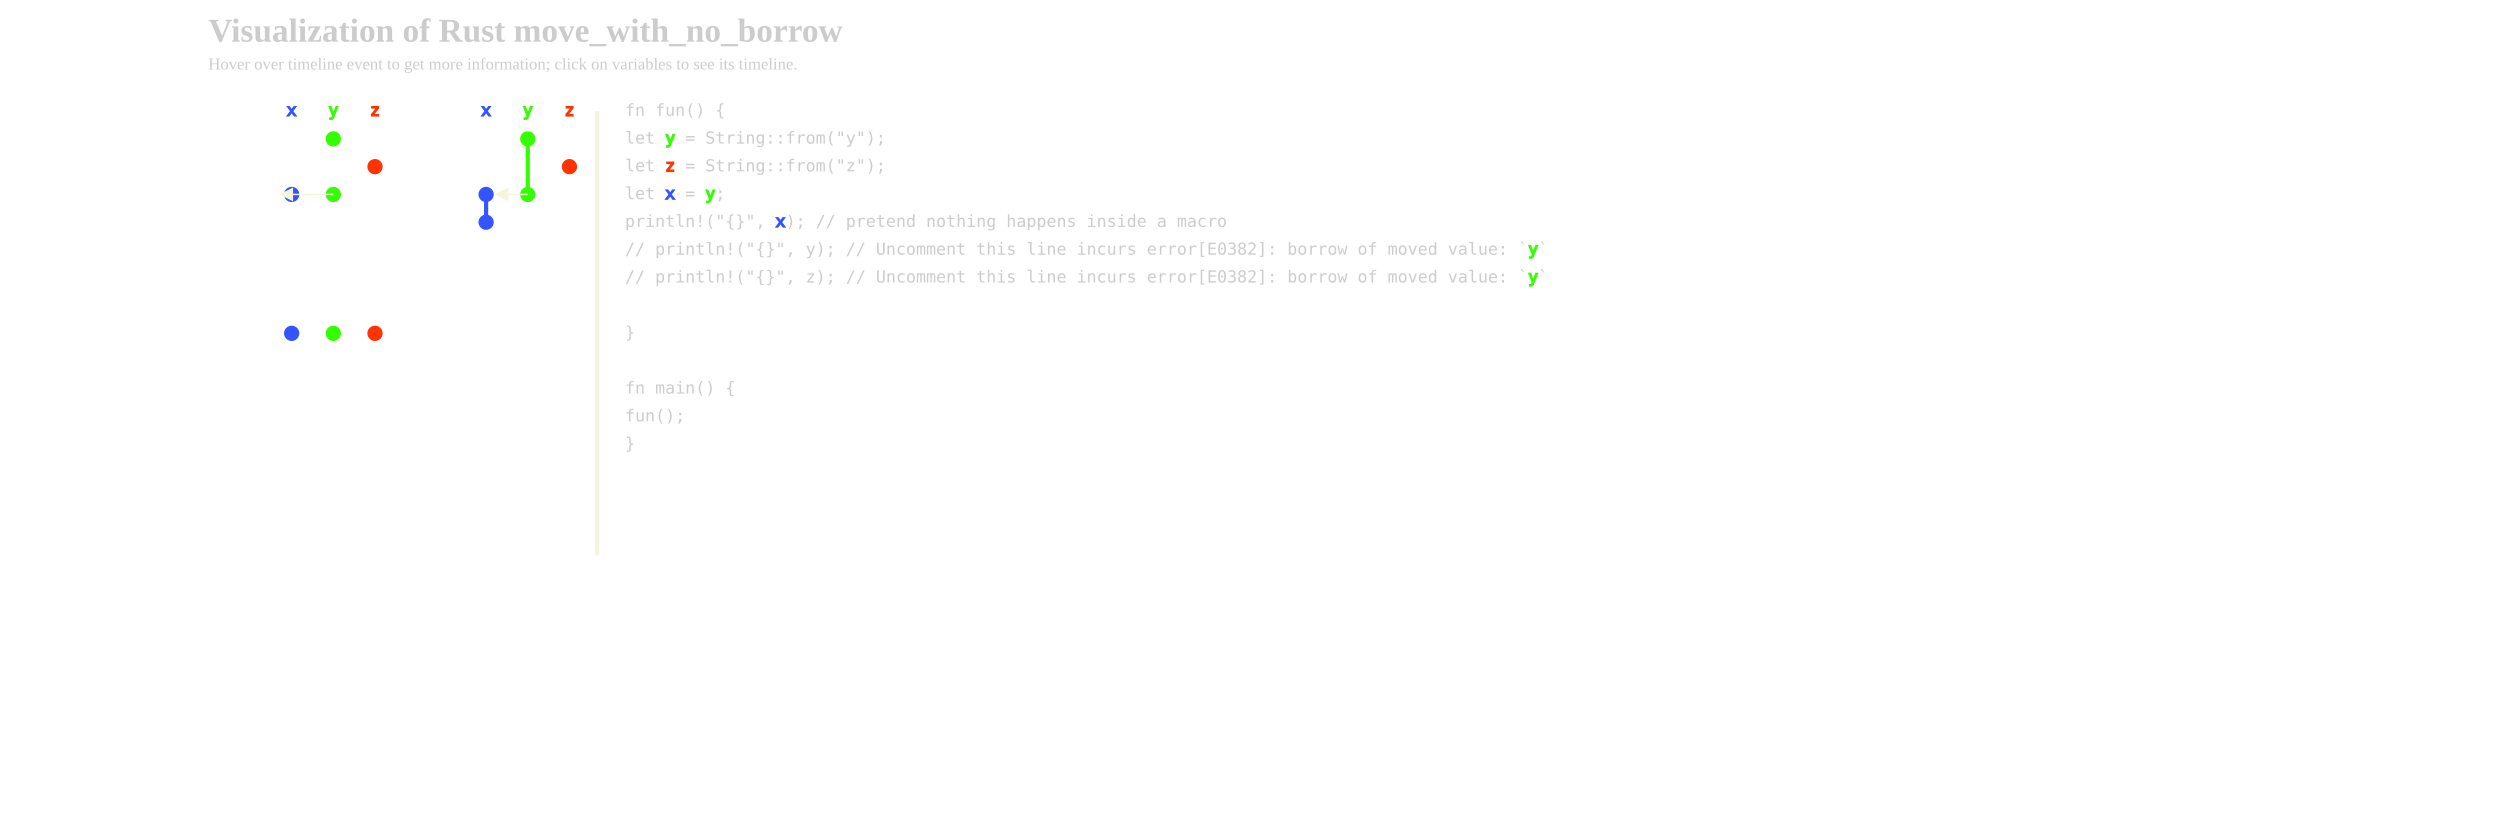
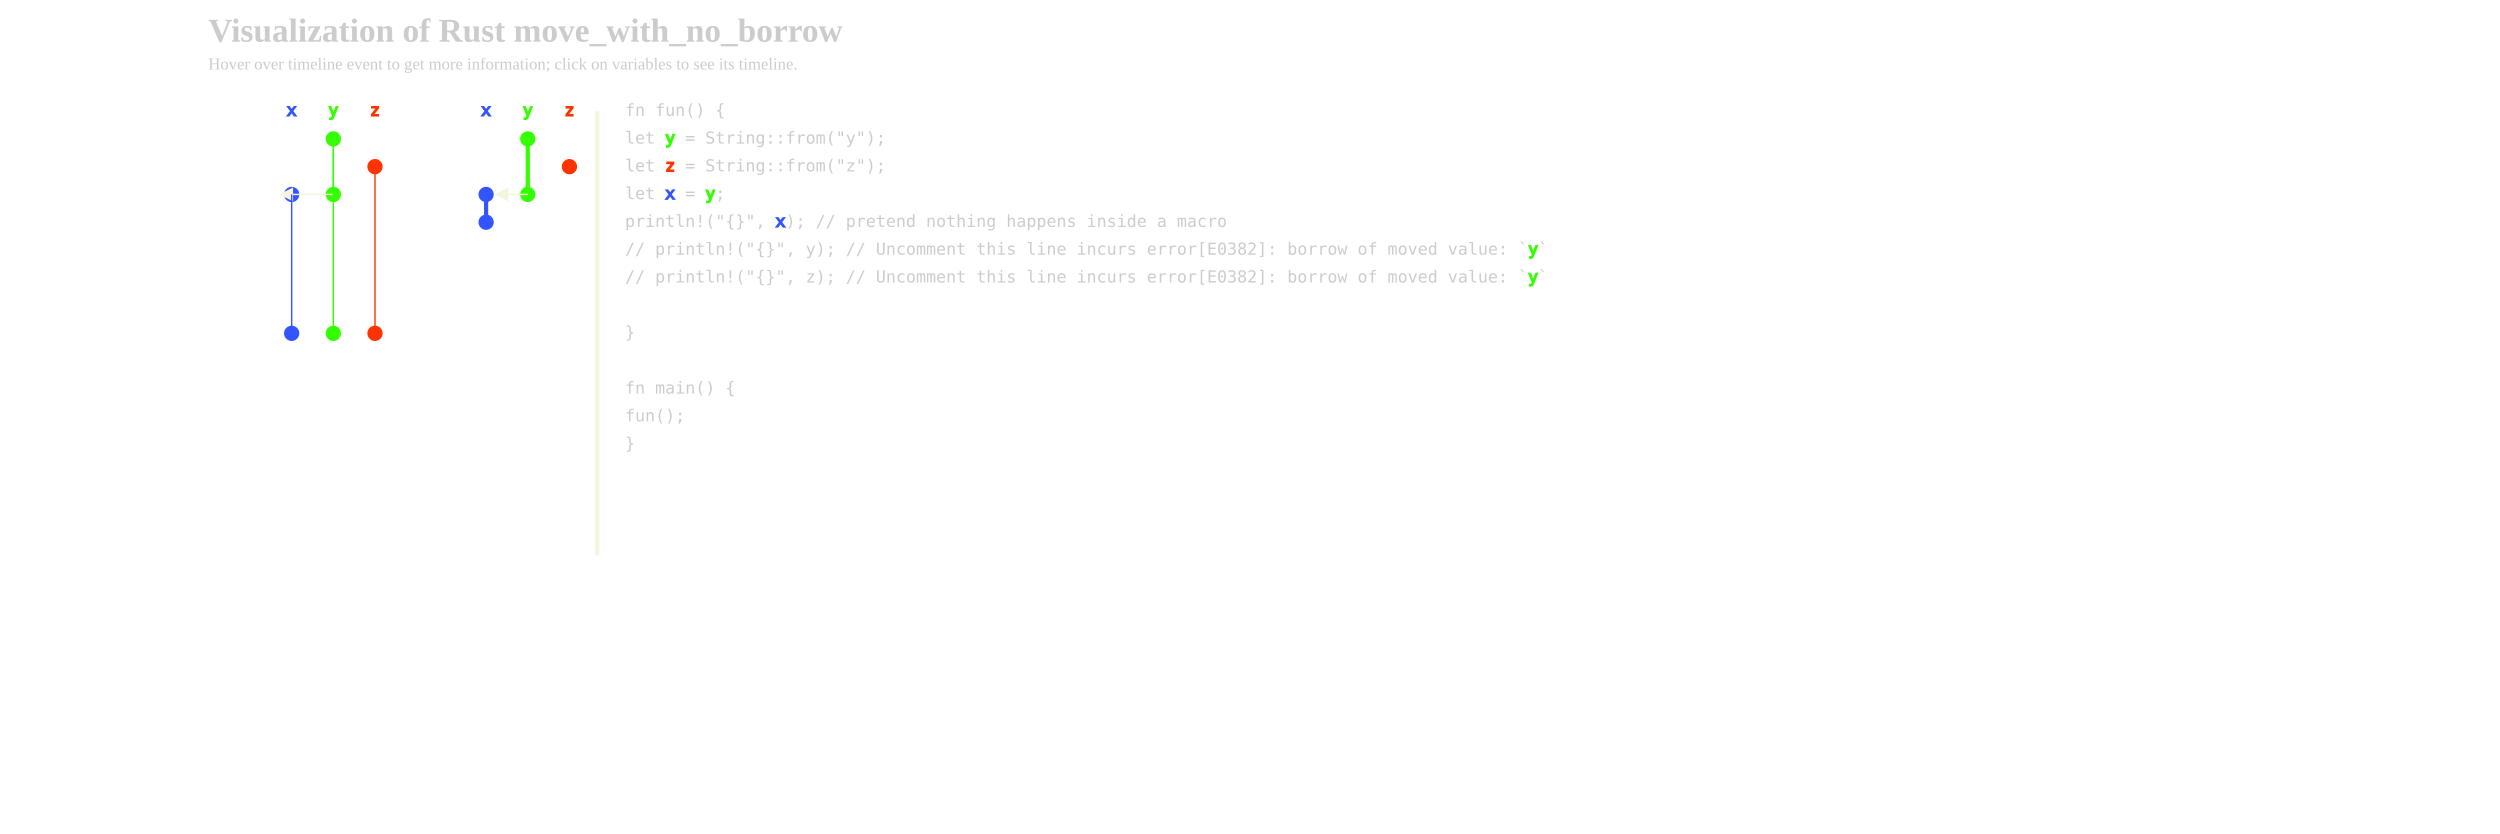
<svg xmlns="http://www.w3.org/2000/svg" xmlns:xlink="http://www.w3.org/1999/xlink" width="1800px" height="600px" viewBox="-300 0 1500 600">
  <defs>
    <style type="text/css">
        
        /* general setup */
svg {
    background-color: #232323;
}

text {
    fill: #cccccc;
}

#heading {
    font-size: 24px;
    font-weight: bold;
}

#caption {
    font-size: 12px;
}

/* code related styling */
text.code {
    white-space: pre;
    font-family: "monospace";
    dominant-baseline: middle;
}

/* event related styling */
#eventDot:hover {
    transform: scale(1.5);
}

#eventDot {
    transition: all 0.3s;
}

/* timeline/event interaction styling */
line.solid {
    stroke-width: 3px;
}

/* hash based styling */
[data-hash*="1"] {
    fill: #3355ff;
    stroke: #3355ff;
}

[data-hash*="2"] {
    fill: #33ff00;
    stroke: #33ff00;
}

[data-hash*="3"] {
    fill: #ff3300;
    stroke: #ff3300;
}
        
        </style>
    <circle id="eventDot" cx="0" cy="0" r="5" />
    <marker id="arrowHead" viewBox="0 0 10 10" refX="1" refY="5" markerUnits="strokeWidth" markerWidth="10" markerHeight="10" orient="auto" fill="beige">
      <path d="M 0 0 L 10 5 L 0 10 z" fill="inherit" />
    </marker>
  </defs>
  <g id="title">
    <text id="heading" x="-300" y="30">Visualization of Rust move_with_no_borrow</text>
    <text id="caption" x="-300" y="50">Hover over timeline event to get more information; click on variables to see its timeline.</text>
  </g>
  <g id="events">
    <text class="code" x="-100" y="80" data-hash="1" text-anchor="middle">x</text>
    <use xlink:href="#eventDot" data-hash="1" x="-100" y="140" />
    <use xlink:href="#eventDot" data-hash="1" x="-100" y="160" />
    <text class="code" x="-70" y="80" data-hash="2" text-anchor="middle">y</text>
    <use xlink:href="#eventDot" data-hash="2" x="-70" y="100" />
    <use xlink:href="#eventDot" data-hash="2" x="-70" y="140" />
    <text class="code" x="-40" y="80" data-hash="3" text-anchor="middle">z</text>
    <use xlink:href="#eventDot" data-hash="3" x="-40" y="120" />
  </g>
  <g id="timelines">
    <line class="solid" data-hash="1" x1="-100" x2="-100" y1="140" y2="160" />
    <line class="solid" data-hash="2" x1="-70" x2="-70" y1="100" y2="140" />
    <polyline strokeWidth="3" stroke="beige" points="-70,140 -85,140 " marker-end="url(#arrowHead)" />
  </g>
  <g id="labels">
+     <text class="code" x="-240" y="80" data-hash="1" text-anchor="middle">x</text>
    <text class="code" x="-180" y="80" data-hash="3" text-anchor="middle">z</text>
    <text class="code" x="-210" y="80" data-hash="2" text-anchor="middle">y</text>
-     <text class="code" x="-240" y="80" data-hash="1" text-anchor="middle">x</text>
  </g>
  <g id="events">
    <use xlink:href="#eventDot" data-hash="1" x="-240" y="140" />
    <use xlink:href="#eventDot" data-hash="1" x="-240" y="240" />
    <use xlink:href="#eventDot" data-hash="2" x="-210" y="100" />
    <use xlink:href="#eventDot" data-hash="2" x="-210" y="140" />
    <use xlink:href="#eventDot" data-hash="2" x="-210" y="240" />
    <use xlink:href="#eventDot" data-hash="3" x="-180" y="120" />
    <use xlink:href="#eventDot" data-hash="3" x="-180" y="240" />
  </g>
  <g id="timelines">
    <polyline strokeWidth="3" stroke="beige" points="-210,140 -240,140 " marker-end="url(#arrowHead)" />
+   </g>
+   <g id="vertical_lines">
+     <line class="solid" data-hash="1" x1="-240" x2="-240" y1="140" y2="140" />
+     <line class="icon icon--plus" data-hash="1" x1="-240" x2="-240" y1="140" y2="240" />
+     <line class="solid" data-hash="2" x1="-210" x2="-210" y1="100" y2="100" />
+     <line class="icon icon--plus" data-hash="2" x1="-210" x2="-210" y1="100" y2="140" />
+     <line class="icon icon--plus" data-hash="2" x1="-210" x2="-210" y1="100" y2="240" />
+     <line class="solid" data-hash="3" x1="-180" x2="-180" y1="120" y2="120" />
+     <line class="icon icon--plus" data-hash="3" x1="-180" x2="-180" y1="120" y2="240" />
  </g>
  <g id="dividers">
    <line class="solid" stroke="beige" x1="-20" x2="-20" y1="80" y2="400" />
  </g>
  <g id="code">
    <text class="code" x="0" y="80"> fn fun() { </text>
    <text class="code" x="0" y="100">     let <tspan data-hash="2">y</tspan> = String::from("y"); </text>
    <text class="code" x="0" y="120">     let <tspan data-hash="3">z</tspan> = String::from("z"); </text>
    <text class="code" x="0" y="140">     let <tspan data-hash="1">x</tspan> = <tspan data-hash="2">y</tspan>; </text>
    <text class="code" x="0" y="160">     println!("{}", <tspan data-hash="1">x</tspan>); // pretend nothing happens inside a macro </text>
    <text class="code" x="0" y="180">     // println!("{}", y);       // Uncomment this line incurs error[E0382]: borrow of moved value: `<tspan data-hash="2">y</tspan>` </text>
    <text class="code" x="0" y="200">     // println!("{}", z);       // Uncomment this line incurs error[E0382]: borrow of moved value: `<tspan data-hash="2">y</tspan>` </text>
    <text class="code" x="0" y="220">  </text>
    <text class="code" x="0" y="240"> } </text>
    <text class="code" x="0" y="260">  </text>
    <text class="code" x="0" y="280"> fn main() { </text>
    <text class="code" x="0" y="300">     fun(); </text>
    <text class="code" x="0" y="320"> } </text>
  </g>
</svg>
